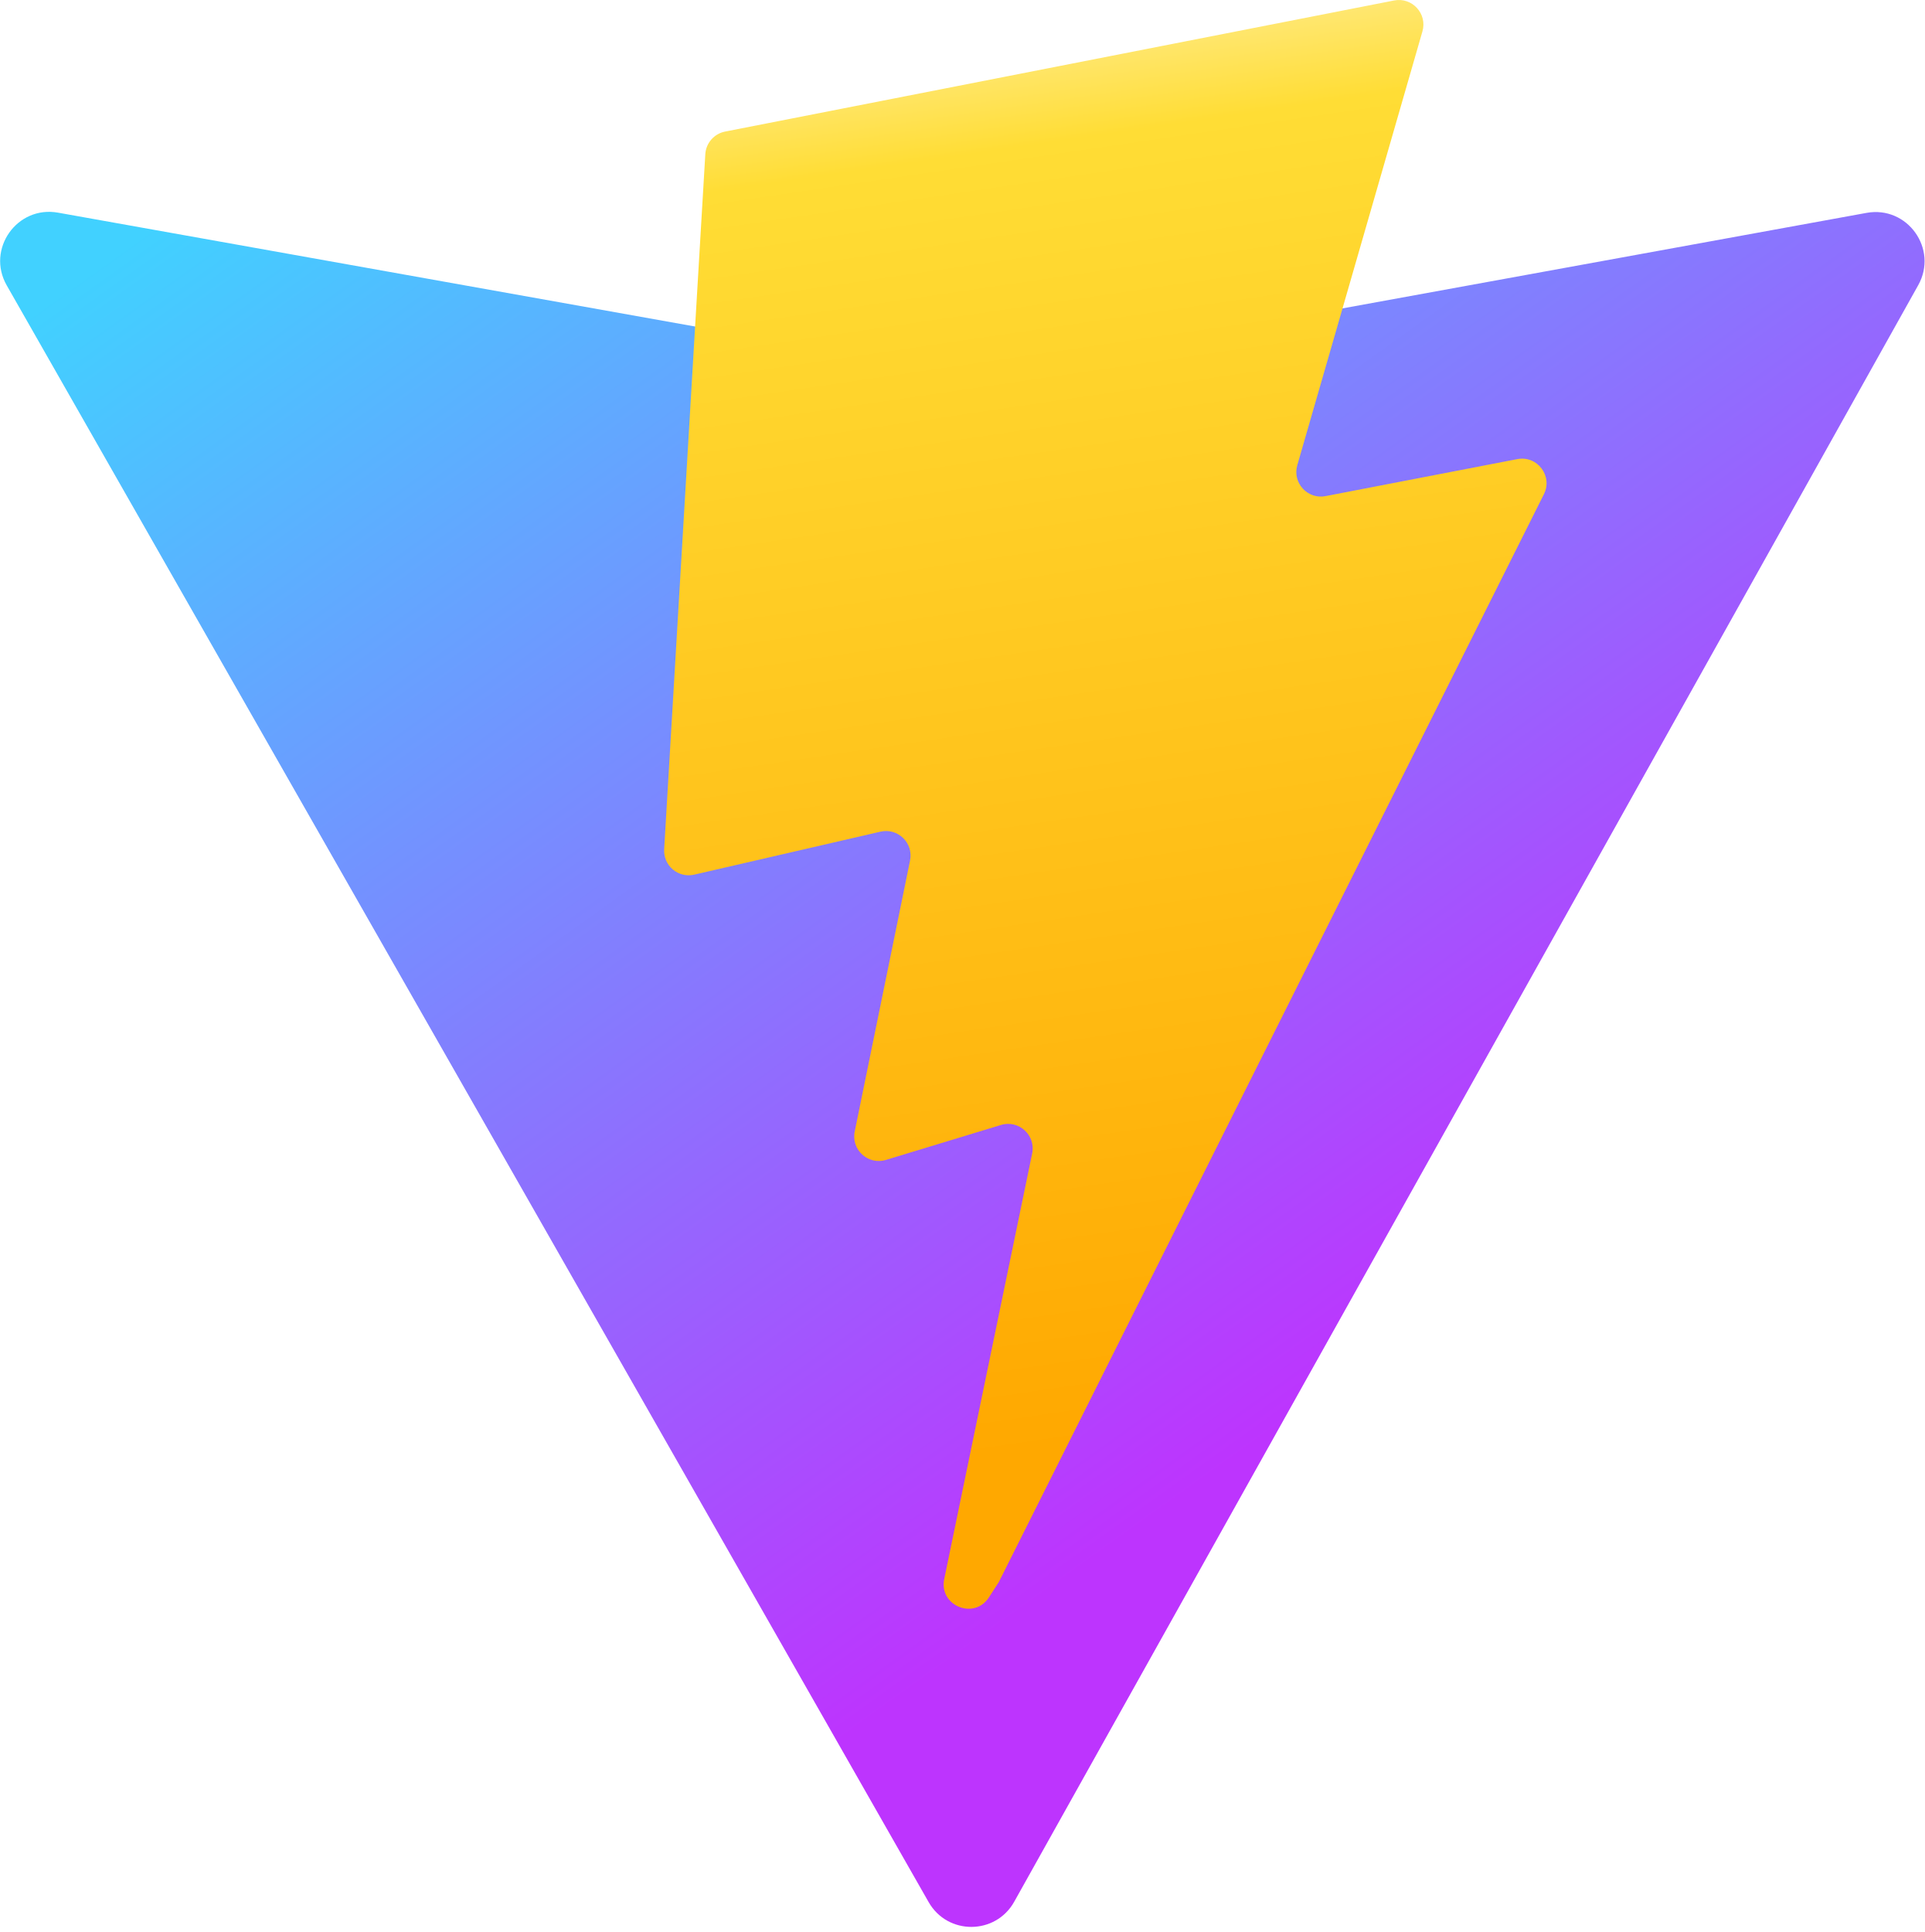
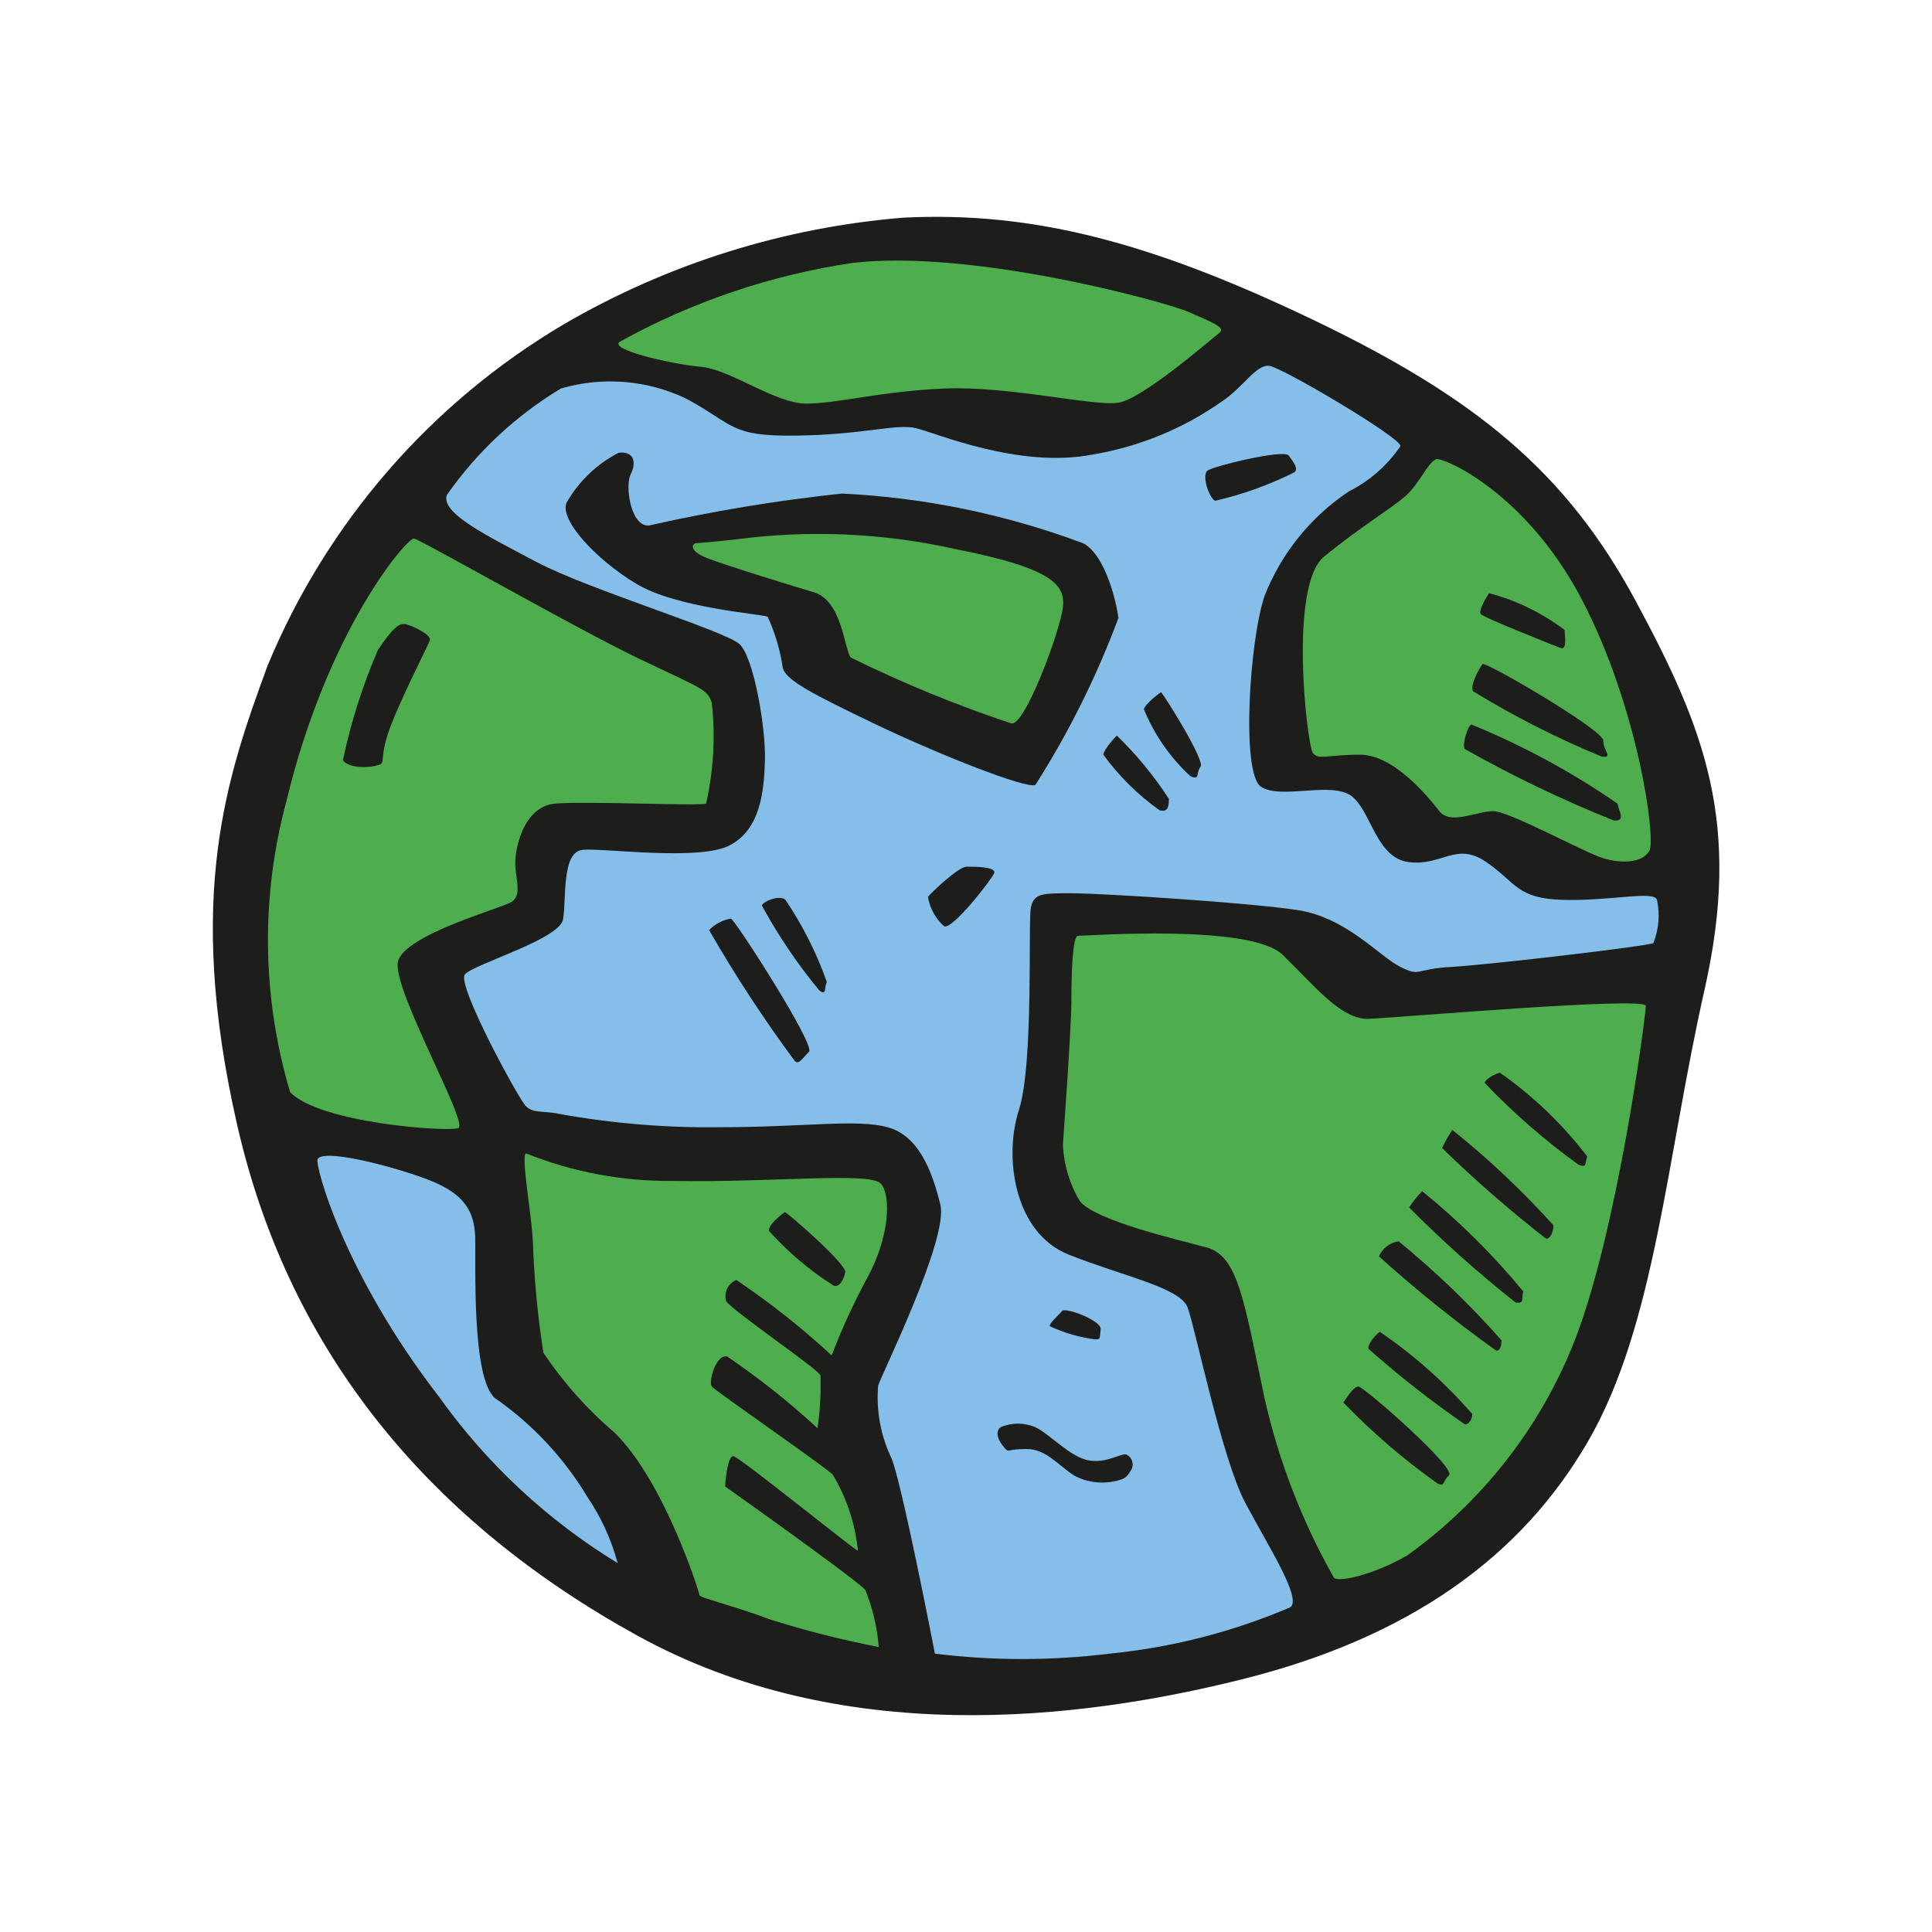
- <svg xmlns="http://www.w3.org/2000/svg" aria-hidden="true" role="img" class="iconify iconify--logos" width="31.88" height="32" preserveAspectRatio="xMidYMid meet" viewBox="0 0 256 257">
-   <defs>
-     <linearGradient id="IconifyId1813088fe1fbc01fb466" x1="-.828%" x2="57.636%" y1="7.652%" y2="78.411%">
-       <stop offset="0%" stop-color="#41D1FF" />
-       <stop offset="100%" stop-color="#BD34FE" />
-     </linearGradient>
-     <linearGradient id="IconifyId1813088fe1fbc01fb467" x1="43.376%" x2="50.316%" y1="2.242%" y2="89.03%">
-       <stop offset="0%" stop-color="#FFEA83" />
-       <stop offset="8.333%" stop-color="#FFDD35" />
-       <stop offset="100%" stop-color="#FFA800" />
-     </linearGradient>
-   </defs>
-   <path fill="url(#IconifyId1813088fe1fbc01fb466)" d="M255.153 37.938L134.897 252.976c-2.483 4.44-8.862 4.466-11.382.048L.875 37.958c-2.746-4.814 1.371-10.646 6.827-9.67l120.385 21.517a6.537 6.537 0 0 0 2.322-.004l117.867-21.483c5.438-.991 9.574 4.796 6.877 9.62Z" />
-   <path fill="url(#IconifyId1813088fe1fbc01fb467)" d="M185.432.063L96.44 17.501a3.268 3.268 0 0 0-2.634 3.014l-5.474 92.456a3.268 3.268 0 0 0 3.997 3.378l24.777-5.718c2.318-.535 4.413 1.507 3.936 3.838l-7.361 36.047c-.495 2.426 1.782 4.5 4.151 3.78l15.304-4.649c2.372-.72 4.652 1.36 4.15 3.788l-11.698 56.621c-.732 3.542 3.979 5.473 5.943 2.437l1.313-2.028l72.516-144.72c1.215-2.423-.88-5.186-3.54-4.672l-25.505 4.922c-2.396.462-4.435-1.77-3.759-4.114l16.646-57.705c.677-2.35-1.37-4.583-3.769-4.113Z" />
+ <svg xmlns="http://www.w3.org/2000/svg" width="64px" height="64px" viewBox="0 0 64 64" fill="#000000">
+   <g id="SVGRepo_bgCarrier" stroke-width="0" />
+   <g id="SVGRepo_tracerCarrier" stroke-linecap="round" stroke-linejoin="round" />
+   <g id="SVGRepo_iconCarrier">
+     <path d="m18.68 10.74a26.63 26.63 0 0 1 11.25-3.53c4.25-.21 8.15.79 13.56 3.38s8.4 5.06 10.69 9.31 3.53 7.38 2.28 12.91-1.63 11.09-3.85 14.93-5.93 6.5-11.43 7.88-13.32 2.28-20.07-1.44-11.5-9.25-13.25-16.9-.31-11.63 1-15.22a23.64 23.64 0 0 1 9.82-11.32z" fill="#1d1d1b" />
+     <path d="m20.55 11.31a22.85 22.85 0 0 1 7.69-2.6c4-.47 10.47 1.32 11.15 1.63s1.25.5 1 .69-2.53 2.18-3.34 2.31-3.62-.56-5.75-.47-3.56.5-4.59.5-2.5-1.13-3.5-1.22-3.13-.59-2.66-.84z" fill="#4eae4d" />
+     <path d="m18.58 12.87a5.82 5.82 0 0 1 4.16.34c1.62.88 1.44 1.25 3.65 1.22s3.29-.4 3.94-.25 3.41 1.35 5.85.88a10.42 10.42 0 0 0 4.28-1.75c.72-.47 1.15-1.25 1.59-1.19s4.41 2.41 4.34 2.66a4.52 4.52 0 0 1 -1.71 1.5 7.43 7.43 0 0 0 -2.79 3.46c-.5 1.47-.78 5.88-.12 6.32s2.34-.19 3 .31.81 2.06 1.91 2.19 1.56-.69 2.56 0 1 1.21 2.56 1.25 3-.32 3.09 0a2.47 2.47 0 0 1 -.12 1.43c-.16.1-5.44.72-6.69.79s-1 .34-1.69 0-1.78-1.63-3.39-1.88-6.53-.56-7.5-.56-1.25 0-1.35.47.1 5.18-.4 6.72-.16 4.06 1.65 4.78 3.69 1.09 3.94 1.75 1.13 5 1.91 6.47 1.87 3.15 1.5 3.46a20.31 20.31 0 0 1 -6 1.54 23.64 23.64 0 0 1 -5.78 0s-1.16-6-1.47-6.54a4.67 4.67 0 0 1 -.41-2.34c.13-.41 2.34-4.87 2.06-6s-.72-2.28-1.75-2.56-2.75 0-5.53 0a27.84 27.84 0 0 1 -5.34-.44c-.56-.12-.88 0-1.13-.28s-2.28-4-2-4.34 3.13-1.16 3.25-1.82-.06-2.25.66-2.31 3.87.38 4.87-.15 1.13-1.75 1.16-2.82-.37-3.4-.84-3.84-5-1.81-6.72-2.72-3.17-1.62-2.98-2.22a12.45 12.45 0 0 1 3.78-3.53z" fill="#85bfe9" />
+     <path d="m20.49 15c.54-.07.59.35.4.72s0 1.72.6 1.69a55.56 55.56 0 0 1 6.4-1.06 26.38 26.38 0 0 1 8 1.65c.75.41 1.1 2 1.16 2.47a29.44 29.44 0 0 1 -2.75 5.53c-.28.15-3.19-1-5.28-2s-3-1.47-3.09-1.88a6.23 6.23 0 0 0 -.5-1.69c-.19-.09-3-.28-4.35-1.09s-2.56-2.13-2.31-2.69a4.18 4.18 0 0 1 1.72-1.65z" fill="#1d1d1b" />
+     <path d="m24.36 17.87a20.8 20.8 0 0 1 7.25.31c3.19.63 3.69 1.16 3.6 1.94s-1.28 4-1.72 3.84a41.78 41.78 0 0 1 -5.31-2.18c-.22-.32-.29-1.88-1.22-2.16s-2.88-.88-3.53-1.13-.5-.5-.35-.5 1.28-.12 1.28-.12z" fill="#4eae4d" />
+     <path d="m47.58 15.21c.21-.07 2.94 1.07 4.81 4.63s2.47 7.94 2.25 8.34-.9.44-1.53.25-3.11-1.56-3.65-1.56-1.41.47-1.78 0-1.5-1.87-2.63-1.87-1.37.19-1.56-.06-.81-5.53.37-6.5 2.22-1.59 2.69-2 .75-1.13 1.03-1.23z" fill="#4eae4d" />
+     <path d="m35.71 31c.36 0 5.72-.4 6.78.63s1.94 2.15 2.84 2.12 9.19-.75 9.19-.43-.94 7.5-2.38 11.15a15.91 15.91 0 0 1 -5.53 7.06c-1.15.66-2.34.91-2.43.72a21.82 21.82 0 0 1 -2.29-5.93c-.68-3.22-.87-4.72-1.93-5s-3.69-.9-4.19-1.53a4 4 0 0 1 -.56-1.87s.28-3.88.28-4.72.03-2.2.22-2.2z" fill="#4eae4d" />
+     <path d="m17.43 38.21a12.74 12.74 0 0 0 4.84.91c3.31.06 6.56-.31 6.91.09s.28 1.78-.44 3.1a21.38 21.38 0 0 0 -1.19 2.59 26.16 26.16 0 0 0 -3.16-2.5.59.59 0 0 0 -.34.69c.13.28 3 2.22 3.13 2.47a9.75 9.75 0 0 1 -.1 1.75 25.76 25.76 0 0 0 -3-2.38c-.37-.06-.62.85-.5 1s3.53 2.5 4 2.91a6.06 6.06 0 0 1 .84 2.53c-.09 0-3.9-3.09-4.12-3.13s-.28 1-.28 1 4.5 3.19 4.65 3.44a6.49 6.49 0 0 1 .44 1.88 32.57 32.57 0 0 1 -3.59-.91c-1.25-.47-2.35-.72-2.35-.81s-1.17-3.78-2.81-5.38a12.91 12.91 0 0 1 -2.36-2.65 31.09 31.09 0 0 1 -.35-3.72c-.04-.85-.41-2.88-.22-2.88z" fill="#4eae4d" />
+     <path d="m10.52 38.4c.19-.37 2.56.25 3.69.69s1.5 1 1.53 1.87-.13 4.66.65 5.35a10.71 10.71 0 0 1 3.07 3.28 7.26 7.26 0 0 1 1 2.19 20.15 20.15 0 0 1 -5.91-5.5c-3.19-4.13-4.12-7.69-4.03-7.88z" fill="#85bfe9" />
+     <path d="m9.61 36.18a17.66 17.66 0 0 1 -.12-9.65c1.37-5.69 4-8.72 4.22-8.69s5.4 3 7.5 4 2.22 1 2.37 1.44a10.13 10.13 0 0 1 -.19 3.34c-.18.09-3.93-.09-5 0s-1.39 1.59-1.31 2.19.13.87-.12 1.06-3.6 1.09-3.78 2 2.37 5.37 2 5.5-4.57-.16-5.57-1.19z" fill="#4eae4d" />
+     <g fill="#1d1d1b">
+       <path d="m11.36 25.18a19.09 19.09 0 0 1 1.16-3.65c.5-.75.72-.91.94-.85s.84.35.78.53-1.13 2.25-1.41 3.16 0 .91-.4 1-.94.03-1.07-.19z" />
+       <path d="m40 15.59c.16-.14 2.53-.72 2.69-.5s.34.44.18.56a11.75 11.75 0 0 1 -2.62.94c-.2-.1-.45-.85-.25-1z" />
+       <path d="m38.46 22.93c.15.16 1.47 2.28 1.31 2.47s0 .47-.34.31a6.24 6.24 0 0 1 -1.54-2.22c.11-.25.57-.56.57-.56z" />
+       <path d="m37 24.37a12.18 12.18 0 0 1 1.72 2.09c0 .19 0 .47-.31.38a8.07 8.07 0 0 1 -1.86-1.84c0-.16.45-.66.45-.63z" />
+       <path d="m49.33 19.65a7.18 7.18 0 0 1 2.5 1.22c0 .19.1.69-.15.59s-2.54-1-2.63-1.12.25-.66.28-.69z" />
+       <path d="m49.11 22c.08-.11 4 2.18 4 2.53s.35.59-.06.53a30.17 30.17 0 0 1 -4.25-2.16c-.12-.19.2-.75.31-.9z" />
+       <path d="m48.74 24a25.43 25.43 0 0 1 4.84 2.62c.06.28.28.59-.12.56a40.58 40.58 0 0 1 -4.94-2.37c-.09-.13.09-.75.22-.81z" />
+       <path d="m49.68 35.53a13.17 13.17 0 0 1 2.9 2.78c-.09.25 0 .37-.28.28a22.37 22.37 0 0 1 -3.12-2.72c.06-.16.34-.28.5-.34z" />
+       <path d="m48.11 37.43a28.41 28.41 0 0 1 3.35 3.16c0 .25-.13.47-.25.44a41.72 41.72 0 0 1 -3.44-3 4.75 4.75 0 0 1 .34-.6z" />
+       <path d="m47.11 39.46a23.35 23.35 0 0 1 3.35 3.32c-.07.25.06.4-.25.37a39.21 39.21 0 0 1 -3.53-3.15 3.19 3.19 0 0 1 .43-.54z" />
+       <path d="m46.33 41.12a29.14 29.14 0 0 1 3.41 3.28c0 .25-.1.41-.22.31a43.92 43.92 0 0 1 -3.84-3.09.84.84 0 0 1 .65-.5z" />
+       <path d="m45.71 44.12a16 16 0 0 1 3.06 2.72c0 .22-.16.37-.25.34a33.63 33.63 0 0 1 -3.19-2.5c-.03-.19.31-.53.38-.56z" />
+       <path d="m45 45.93c.17 0 3.25 2.69 3 2.94s-.12.37-.37.28a22.27 22.27 0 0 1 -3.13-2.69c.11-.15.33-.53.5-.53z" />
+       <path d="m35.18 43.43c.09-.14 1.31.31 1.28.6s0 .34-.16.34a5 5 0 0 1 -1.53-.44c0-.12.34-.4.41-.5z" />
+       <path d="m33.14 47.28a1.46 1.46 0 0 1 1.16 0c.47.22 1.16 1 1.78 1.1s1.1-.28 1.25-.19a.37.37 0 0 1 .16.47c-.1.16-.16.31-.41.37a2 2 0 0 1 -1.5-.15c-.58-.39-.94-.88-1.58-.88s-.57.12-.69 0-.42-.51-.17-.72z" />
+       <path d="m26 40.15c.25.16 2.06 1.75 2 2s-.19.5-.38.44a10.1 10.1 0 0 1 -2.15-1.82c-.01-.24.53-.62.53-.62z" />
+       <path d="m24.21 30.43c.12 0 2.81 4.19 2.59 4.41s-.34.44-.47.31a44.75 44.75 0 0 1 -2.84-4.34 1.31 1.31 0 0 1 .72-.38z" />
+       <path d="m25.24 30c0-.12.59-.38.78-.19a12 12 0 0 1 1.37 2.72c-.09.18 0 .47-.25.28a17.6 17.6 0 0 1 -1.9-2.81z" />
+       <path d="m30.74 29.71c.08-.11 1-1 1.28-1s1 0 .91.22-1.41 1.91-1.66 1.75a1.66 1.66 0 0 1 -.53-.97z" />
+     </g>
+   </g>
</svg>
